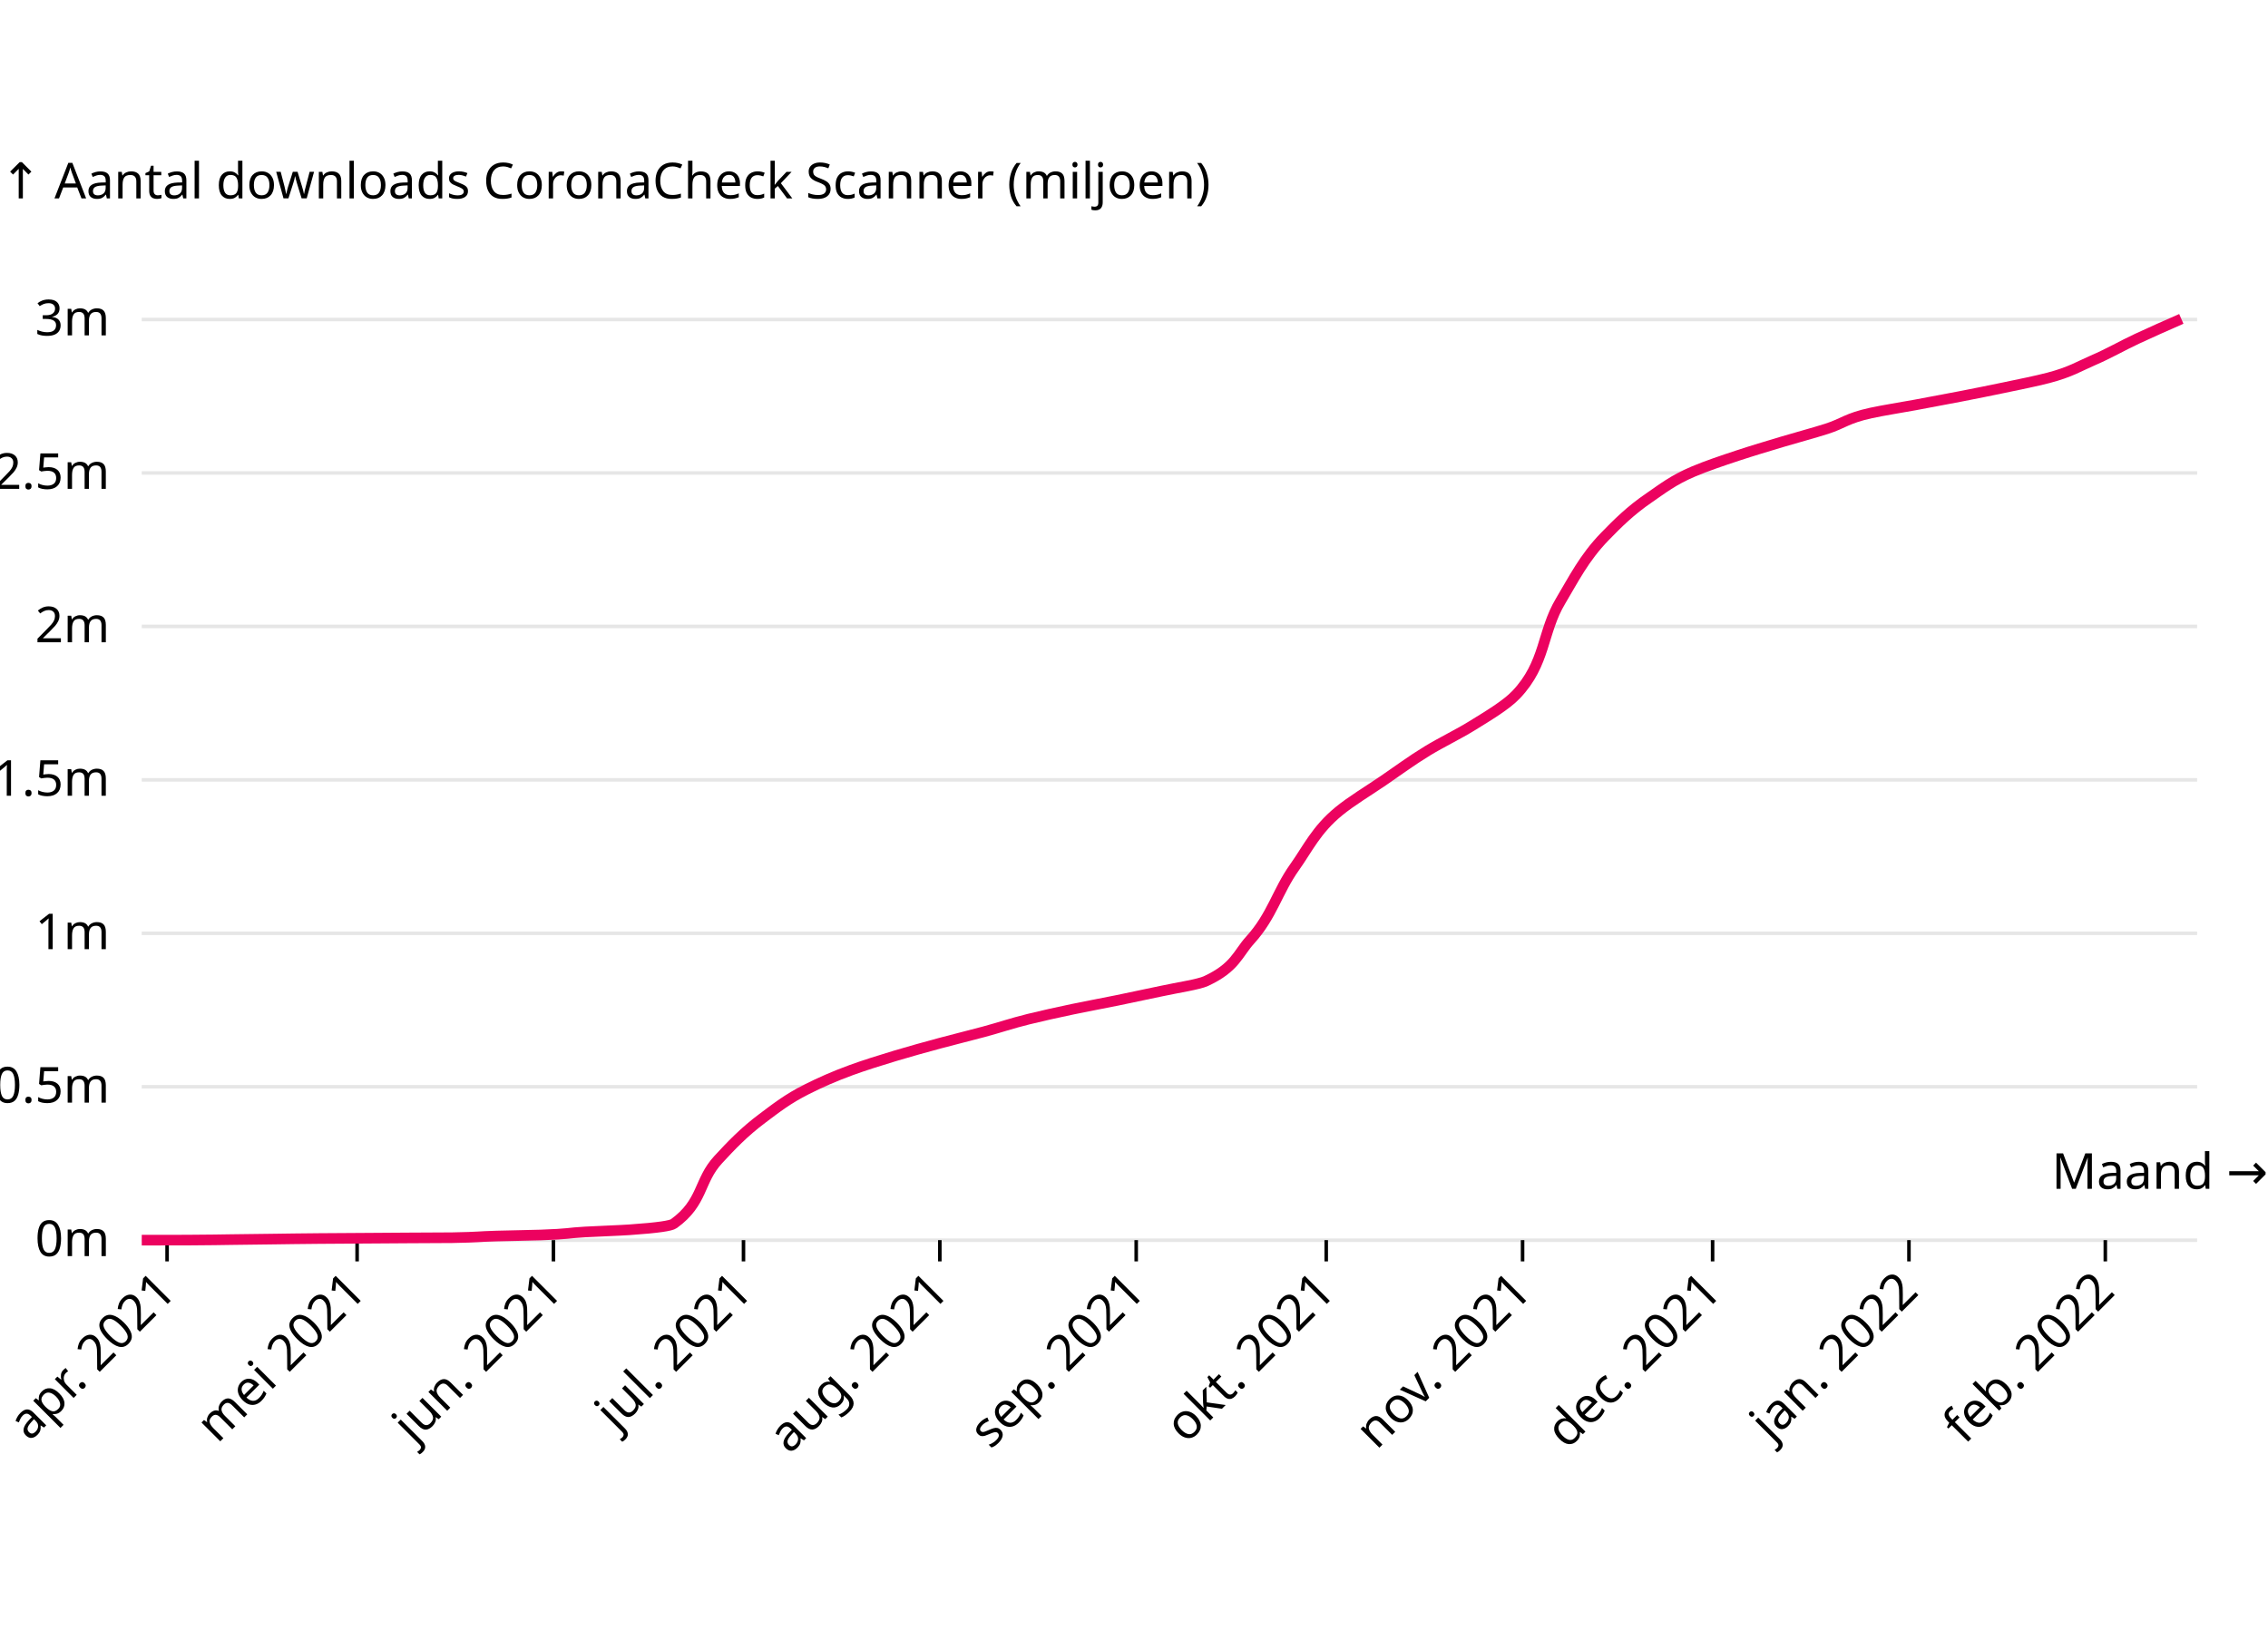
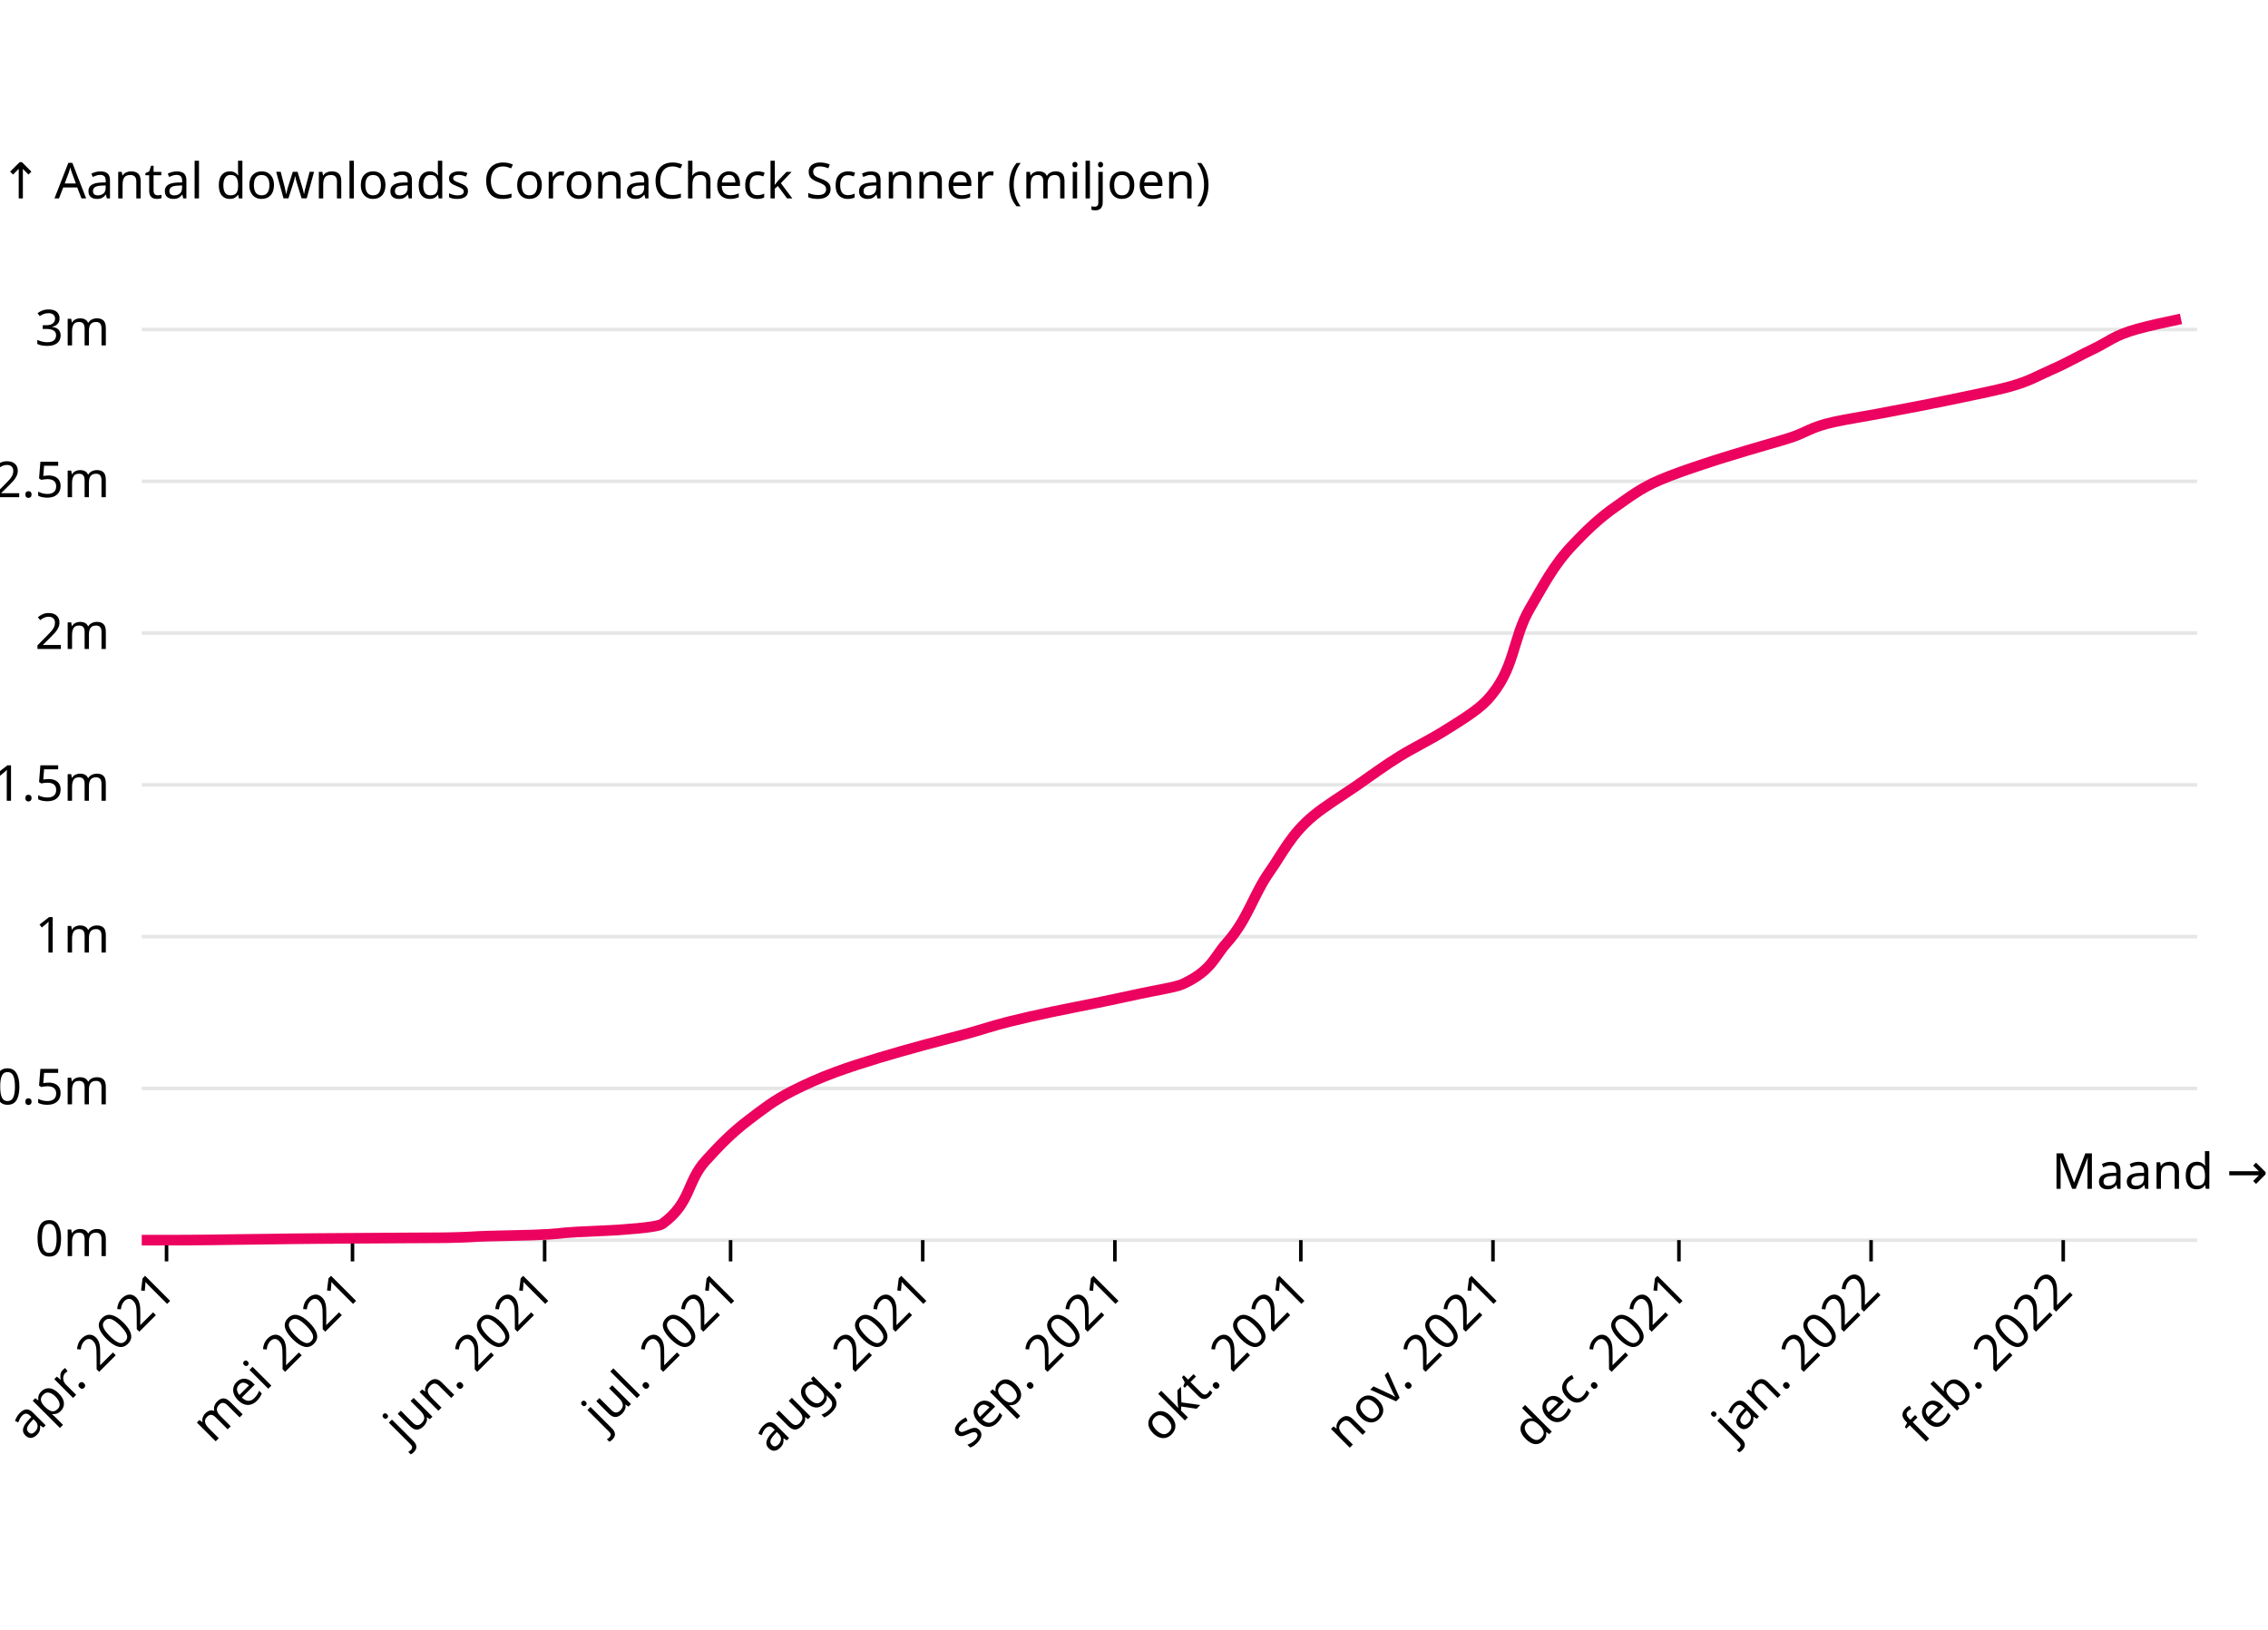
<svg xmlns="http://www.w3.org/2000/svg" class="plot" fill="currentColor" text-anchor="middle" width="640" height="460" viewBox="0 0 640 400" style="font-family: 'RO Sans', sans-serif; font-size: 14px;">
  <g transform="translate(40,0)" fill="none" text-anchor="end">
-     <g class="tick" opacity="1" transform="translate(0,320.0205)">
+     <g class="tick" opacity="1" transform="translate(0,320.0203)">
      <line stroke="currentColor" x2="0" />
      <line stroke="currentColor" x2="580" stroke-opacity="0.1" />
      <text fill="currentColor" x="-9" dy="0.32em">0m</text>
    </g>
-     <g class="tick" opacity="1" transform="translate(0,276.7133)">
+     <g class="tick" opacity="1" transform="translate(0,277.1832)">
      <line stroke="currentColor" x2="0" />
      <line stroke="currentColor" x2="580" stroke-opacity="0.1" />
      <text fill="currentColor" x="-9" dy="0.32em">0.5m</text>
    </g>
-     <g class="tick" opacity="1" transform="translate(0,233.406)">
+     <g class="tick" opacity="1" transform="translate(0,234.3461)">
      <line stroke="currentColor" x2="0" />
      <line stroke="currentColor" x2="580" stroke-opacity="0.1" />
      <text fill="currentColor" x="-9" dy="0.32em">1m</text>
    </g>
-     <g class="tick" opacity="1" transform="translate(0,190.0987)">
+     <g class="tick" opacity="1" transform="translate(0,191.5091)">
      <line stroke="currentColor" x2="0" />
      <line stroke="currentColor" x2="580" stroke-opacity="0.1" />
      <text fill="currentColor" x="-9" dy="0.32em">1.5m</text>
    </g>
-     <g class="tick" opacity="1" transform="translate(0,146.7914)">
+     <g class="tick" opacity="1" transform="translate(0,148.672)">
      <line stroke="currentColor" x2="0" />
      <line stroke="currentColor" x2="580" stroke-opacity="0.1" />
      <text fill="currentColor" x="-9" dy="0.32em">2m</text>
    </g>
-     <g class="tick" opacity="1" transform="translate(0,103.4841)">
+     <g class="tick" opacity="1" transform="translate(0,105.8349)">
      <line stroke="currentColor" x2="0" />
      <line stroke="currentColor" x2="580" stroke-opacity="0.1" />
      <text fill="currentColor" x="-9" dy="0.32em">2.5m</text>
    </g>
-     <g class="tick" opacity="1" transform="translate(0,60.17687)">
+     <g class="tick" opacity="1" transform="translate(0,62.99782)">
      <line stroke="currentColor" x2="0" />
      <line stroke="currentColor" x2="580" stroke-opacity="0.1" />
      <text fill="currentColor" x="-9" dy="0.32em">3m</text>
    </g>
    <text fill="currentColor" transform="translate(-40,40)" dy="-1em" text-anchor="start">↑ Aantal downloads CoronaCheck Scanner (miljoen)</text>
  </g>
  <g transform="translate(0,320)" fill="none" text-anchor="middle">
-     <g class="tick" opacity="1" transform="translate(47.14957,0)">
+     <g class="tick" opacity="1" transform="translate(46.99633,0)">
      <line stroke="currentColor" y2="6" />
      <text fill="currentColor" dy="0.32em" transform="translate(0, 11.82843) rotate(-45)" text-anchor="end">apr. 2021</text>
    </g>
-     <g class="tick" opacity="1" transform="translate(100.7713,0)">
+     <g class="tick" opacity="1" transform="translate(99.46881,0)">
      <line stroke="currentColor" y2="6" />
      <text fill="currentColor" dy="0.32em" transform="translate(0, 11.82843) rotate(-45)" text-anchor="end">mei 2021</text>
    </g>
-     <g class="tick" opacity="1" transform="translate(156.1804,0)">
+     <g class="tick" opacity="1" transform="translate(153.6904,0)">
      <line stroke="currentColor" y2="6" />
      <text fill="currentColor" dy="0.32em" transform="translate(0, 11.82843) rotate(-45)" text-anchor="end">jun. 2021</text>
    </g>
-     <g class="tick" opacity="1" transform="translate(209.8022,0)">
+     <g class="tick" opacity="1" transform="translate(206.1628,0)">
      <line stroke="currentColor" y2="6" />
      <text fill="currentColor" dy="0.32em" transform="translate(0, 11.82843) rotate(-45)" text-anchor="end">jul. 2021</text>
    </g>
-     <g class="tick" opacity="1" transform="translate(265.2113,0)">
+     <g class="tick" opacity="1" transform="translate(260.3844,0)">
      <line stroke="currentColor" y2="6" />
      <text fill="currentColor" dy="0.32em" transform="translate(0, 11.82843) rotate(-45)" text-anchor="end">aug. 2021</text>
    </g>
-     <g class="tick" opacity="1" transform="translate(320.6205,0)">
+     <g class="tick" opacity="1" transform="translate(314.606,0)">
      <line stroke="currentColor" y2="6" />
      <text fill="currentColor" dy="0.32em" transform="translate(0, 11.82843) rotate(-45)" text-anchor="end">sep. 2021</text>
    </g>
-     <g class="tick" opacity="1" transform="translate(374.2422,0)">
+     <g class="tick" opacity="1" transform="translate(367.0784,0)">
      <line stroke="currentColor" y2="6" />
      <text fill="currentColor" dy="0.32em" transform="translate(0, 11.82843) rotate(-45)" text-anchor="end">okt. 2021</text>
    </g>
-     <g class="tick" opacity="1" transform="translate(429.6513,0)">
+     <g class="tick" opacity="1" transform="translate(421.3,0)">
      <line stroke="currentColor" y2="6" />
      <text fill="currentColor" dy="0.32em" transform="translate(0, 11.82843) rotate(-45)" text-anchor="end">nov. 2021</text>
    </g>
-     <g class="tick" opacity="1" transform="translate(483.2731,0)">
+     <g class="tick" opacity="1" transform="translate(473.7725,0)">
      <line stroke="currentColor" y2="6" />
      <text fill="currentColor" dy="0.32em" transform="translate(0, 11.82843) rotate(-45)" text-anchor="end">dec. 2021</text>
    </g>
-     <g class="tick" opacity="1" transform="translate(538.6822,0)">
+     <g class="tick" opacity="1" transform="translate(527.994,0)">
      <line stroke="currentColor" y2="6" />
      <text fill="currentColor" dy="0.32em" transform="translate(0, 11.82843) rotate(-45)" text-anchor="end">jan. 2022</text>
    </g>
-     <g class="tick" opacity="1" transform="translate(594.0913,0)">
+     <g class="tick" opacity="1" transform="translate(582.2156,0)">
      <line stroke="currentColor" y2="6" />
      <text fill="currentColor" dy="0.32em" transform="translate(0, 11.82843) rotate(-45)" text-anchor="end">feb. 2022</text>
    </g>
    <text fill="currentColor" transform="translate(640,-10)" dy="-0.32em" text-anchor="end">Maand →</text>
  </g>
  <g fill="none" stroke="#ec025f" stroke-width="3" stroke-miterlimit="1">
-     <path d="M40,320C46.011,319.997,52.023,319.995,52.512,319.992C60.853,319.946,61.064,319.899,65.023,319.853C69.459,319.801,73.281,319.749,77.535,319.697C81.628,319.648,83.612,319.598,90.047,319.548C93.547,319.521,98.471,319.494,102.559,319.466C106.82,319.438,110.237,319.41,115.07,319.381C118.838,319.359,126.41,319.337,127.582,319.315C135.923,319.158,134.439,319.001,140.094,318.844C143.671,318.745,149.705,318.646,152.606,318.547C160.947,318.261,159.966,317.976,165.117,317.69C168.789,317.487,174.67,317.283,177.629,317.08C185.97,316.506,189.346,315.932,190.141,315.359C198.482,309.338,197.104,303.318,202.653,297.297C206.245,293.399,209.94,289.501,215.164,285.602C218.819,282.875,222.213,280.147,227.676,277.42C231.283,275.619,235.231,273.818,240.188,272.017C243.914,270.663,248.192,269.309,252.7,267.956C256.616,266.779,260.861,265.603,265.211,264.427C269.228,263.341,273.711,262.256,277.723,261.17C282.08,259.99,285.466,258.811,290.235,257.632C294.027,256.694,298.281,255.756,302.747,254.818C306.688,253.99,311.2,253.162,315.258,252.335C319.554,251.458,323.724,250.582,327.77,249.706C332.083,248.772,338.269,247.838,340.282,246.904C348.623,243.032,349.277,239.16,352.794,235.289C359.007,228.447,360.432,221.606,365.305,214.764C369.059,209.494,371.392,204.223,377.817,198.953C381.318,196.08,386.116,193.208,390.329,190.336C394.459,187.52,398.212,184.705,402.84,181.889C406.694,179.545,411.559,177.2,415.352,174.856C420.12,171.909,425.069,168.962,427.864,166.015C436.205,157.219,435.101,148.423,440.376,139.628C444.019,133.551,446.974,127.475,452.887,121.399C456.432,117.757,460.056,114.115,465.399,110.472C469.029,107.998,472.052,105.524,477.911,103.05C481.461,101.551,485.886,100.052,490.423,98.552C494.322,97.264,498.643,95.975,502.934,94.686C506.997,93.466,511.615,92.246,515.446,91.026C520.123,89.536,521.125,88.047,527.958,86.558C531.438,85.799,536.374,85.041,540.47,84.282C544.72,83.495,548.934,82.708,552.981,81.921C557.291,81.083,561.497,80.244,565.493,79.406C569.873,78.487,574.492,77.569,578.005,76.65C584.263,75.013,586.714,73.376,590.517,71.74C595.259,69.698,598.661,67.657,603.028,65.615C607.033,63.744,611.287,61.872,615.54,60" />
+     <path d="M40,320C45.882,319.997,51.765,319.995,52.244,319.992C60.406,319.946,60.613,319.9,64.487,319.855C68.828,319.803,72.568,319.752,76.731,319.701C80.736,319.651,82.677,319.602,88.974,319.553C92.4,319.526,97.218,319.499,101.218,319.472C105.388,319.444,108.732,319.416,113.461,319.388C117.149,319.366,124.558,319.345,125.705,319.323C133.867,319.168,132.415,319.012,137.949,318.857C141.449,318.759,147.354,318.661,150.192,318.562C158.355,318.28,157.394,317.998,162.436,317.715C166.029,317.514,171.784,317.313,174.679,317.111C182.842,316.544,186.145,315.977,186.923,315.409C195.085,309.454,193.737,303.499,199.167,297.544C202.682,293.688,206.298,289.832,211.41,285.976C214.987,283.278,218.308,280.58,223.654,277.882C227.184,276.101,231.047,274.319,235.897,272.538C239.544,271.199,243.73,269.86,248.141,268.521C251.973,267.357,256.127,266.194,260.384,265.031C264.315,263.957,268.702,262.882,272.628,261.808C276.892,260.642,280.205,259.475,284.872,258.309C288.583,257.381,292.746,256.454,297.115,255.526C300.972,254.707,305.387,253.888,309.359,253.069C313.563,252.203,317.643,251.336,321.602,250.469C325.822,249.545,331.877,248.621,333.846,247.697C342.008,243.868,342.649,240.038,346.089,236.208C352.17,229.441,353.565,222.674,358.333,215.907C362.006,210.693,364.29,205.48,370.577,200.267C374.003,197.426,378.698,194.585,382.82,191.744C386.862,188.959,390.535,186.174,395.064,183.389C398.835,181.07,403.596,178.751,407.307,176.432C411.973,173.517,416.816,170.602,419.551,167.687C427.713,158.987,426.633,150.286,431.795,141.586C435.36,135.576,438.252,129.565,444.038,123.555C447.507,119.953,451.053,116.35,456.282,112.747C459.833,110.3,462.792,107.853,468.525,105.406C472,103.923,476.329,102.44,480.769,100.957C484.585,99.682,488.813,98.407,493.012,97.132C496.988,95.926,501.507,94.719,505.256,93.512C509.832,92.039,510.813,90.565,517.5,89.092C520.905,88.342,525.735,87.592,529.743,86.841C533.903,86.063,538.026,85.284,541.987,84.506C546.204,83.676,550.32,82.847,554.23,82.018C558.517,81.11,563.036,80.201,566.474,79.292C572.598,77.673,574.996,76.054,578.717,74.435C583.359,72.416,586.687,70.396,590.961,68.377C594.88,66.525,596.502,64.674,603.205,62.822C606.609,61.881,611.029,60.941,615.448,60" />
  </g>
</svg>
